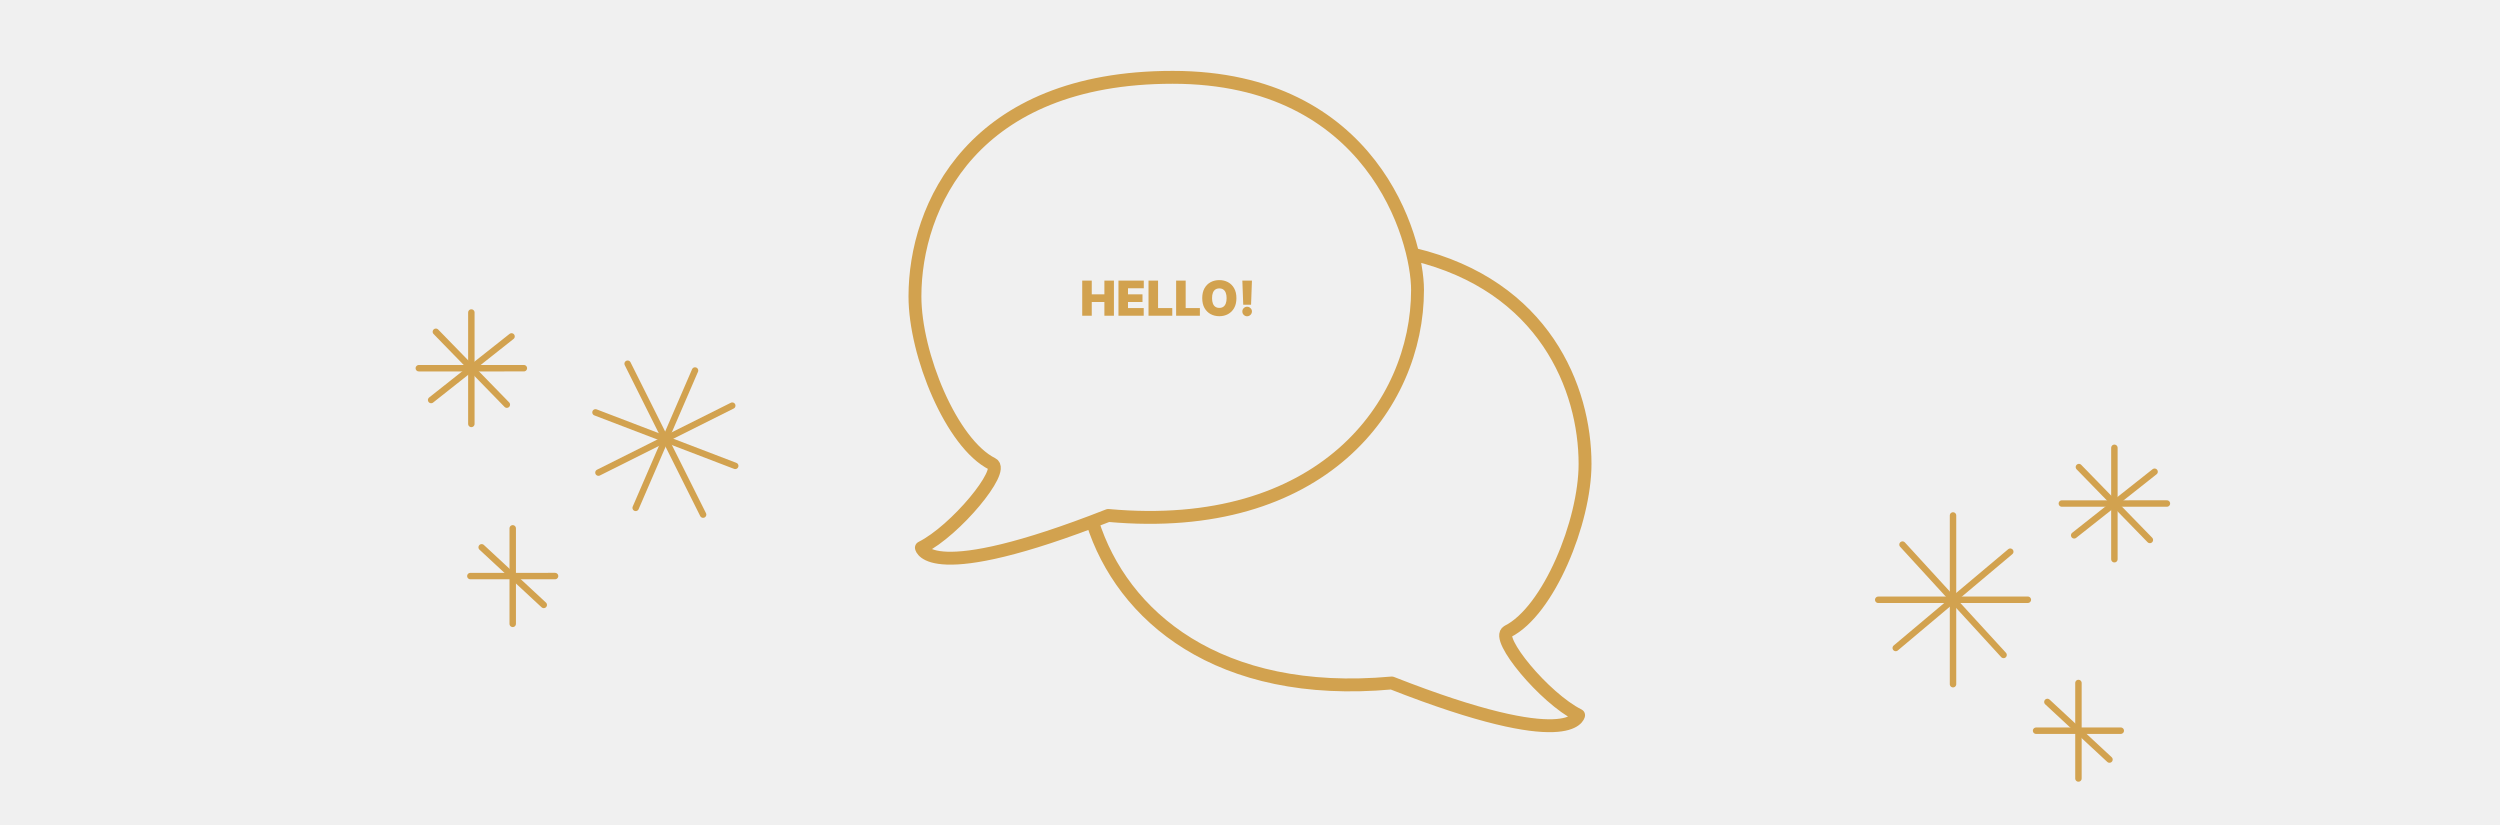
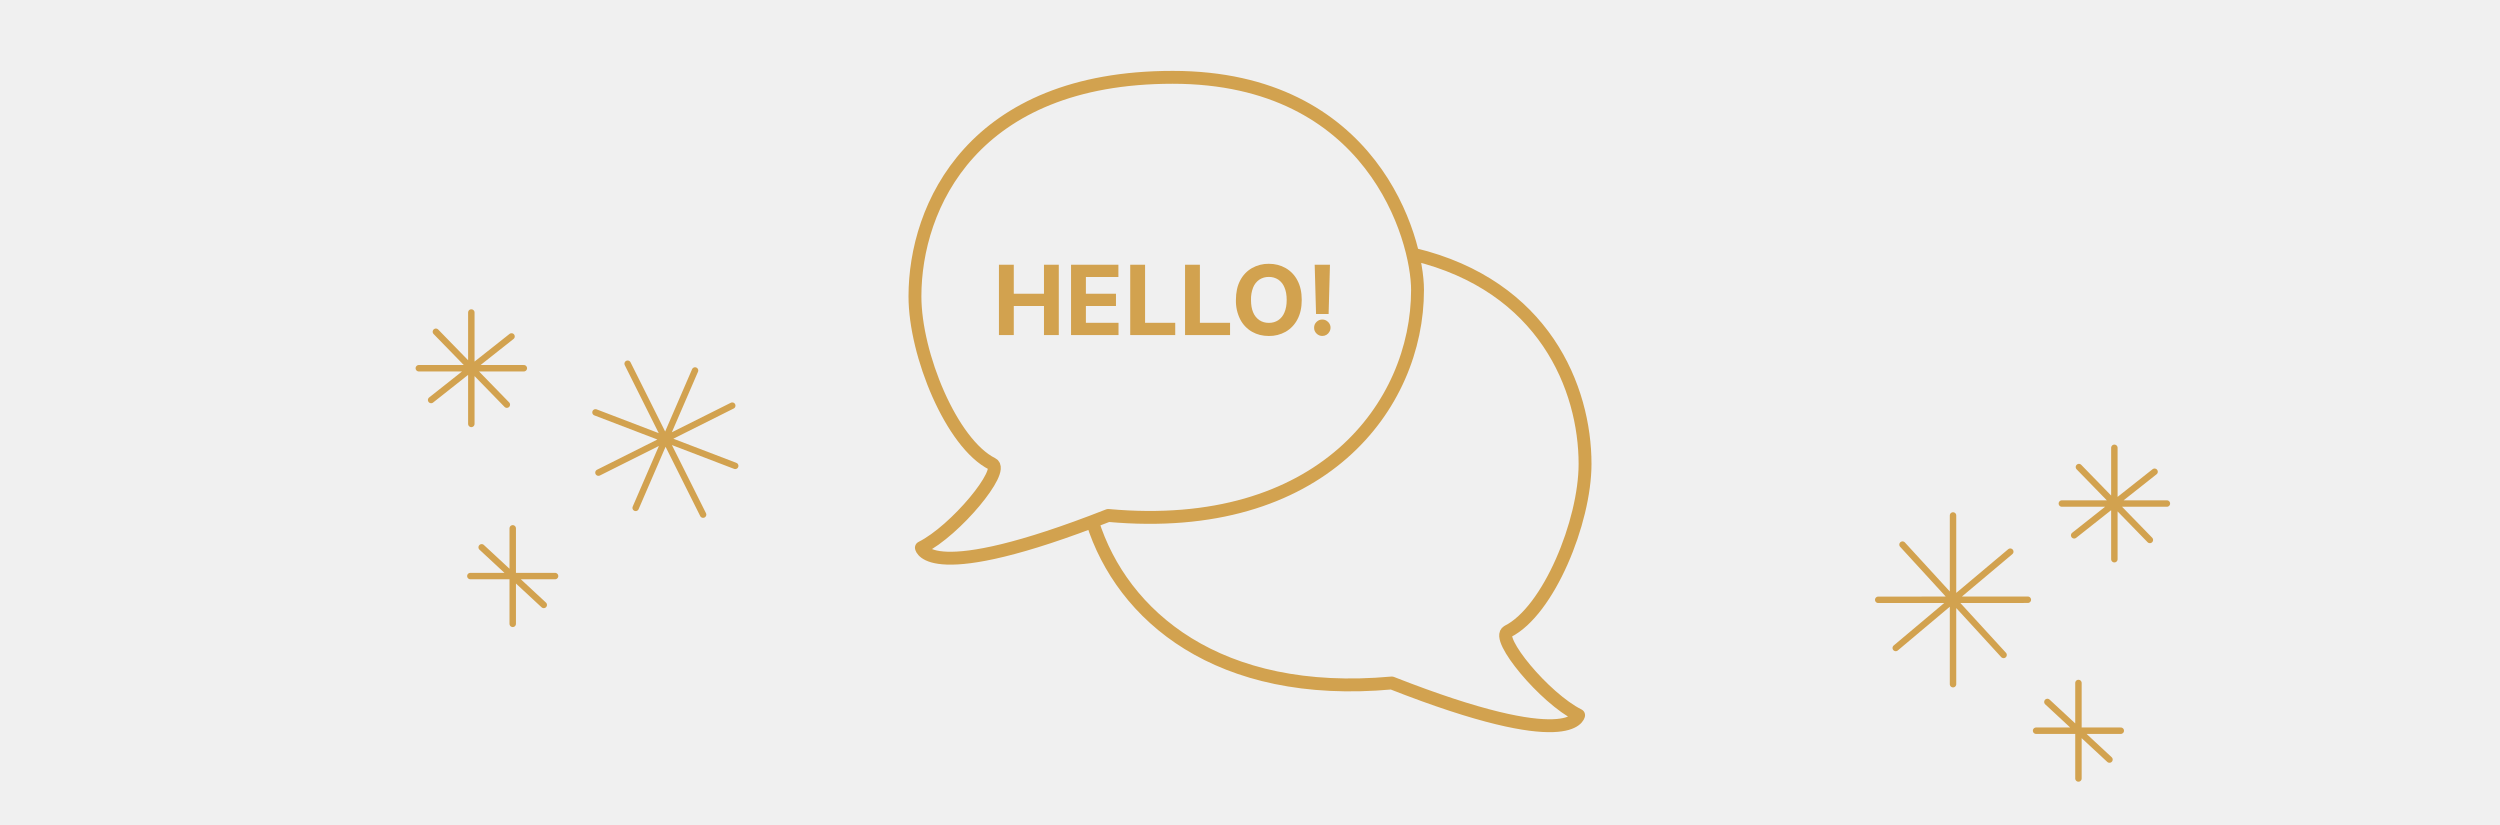
<svg xmlns="http://www.w3.org/2000/svg" width="776" height="256" viewBox="0 0 776 256" fill="none">
-   <path d="M438.872 78.951C479.378 88.695 491.999 120.554 491.999 144C491.999 162 480.648 189.676 467.999 196C463.999 198 479.332 216.667 489.999 222C489.999 222 487.999 234 431.999 212C378.163 216.894 348.28 191.182 339.094 162M286 170C296.667 164.667 312 146 308 144C295.351 137.675 284 110 284 92C284 64 302 24 364 24C426 24 440 74 440 90C440 126 410 166 344 160C288 182 286 170 286 170Z" stroke="#D2A24F" stroke-width="4" stroke-linecap="round" stroke-linejoin="round" />
-   <path d="M335.92 98V87.091H338.882V91.352H342.803V87.091H345.764V98H342.803V93.739H338.882V98H335.92ZM347.17 98V87.091H355.033V89.477H350.132V91.352H354.628V93.739H350.132V95.614H355.011V98H347.17ZM356.501 98V87.091H359.463V95.614H363.874V98H356.501ZM365.071 98V87.091H368.032V95.614H372.443V98H365.071ZM383.784 92.546C383.784 93.76 383.547 94.784 383.075 95.619C382.603 96.45 381.965 97.08 381.163 97.51C380.36 97.936 379.465 98.149 378.478 98.149C377.484 98.149 376.585 97.934 375.783 97.505C374.984 97.071 374.348 96.439 373.876 95.608C373.407 94.774 373.173 93.753 373.173 92.546C373.173 91.331 373.407 90.308 373.876 89.477C374.348 88.643 374.984 88.012 375.783 87.586C376.585 87.157 377.484 86.942 378.478 86.942C379.465 86.942 380.36 87.157 381.163 87.586C381.965 88.012 382.603 88.643 383.075 89.477C383.547 90.308 383.784 91.331 383.784 92.546ZM380.737 92.546C380.737 91.892 380.65 91.342 380.476 90.894C380.305 90.443 380.051 90.102 379.714 89.871C379.38 89.637 378.968 89.52 378.478 89.52C377.988 89.52 377.574 89.637 377.237 89.871C376.903 90.102 376.649 90.443 376.475 90.894C376.305 91.342 376.22 91.892 376.22 92.546C376.22 93.199 376.305 93.751 376.475 94.202C376.649 94.65 376.903 94.99 377.237 95.225C377.574 95.456 377.988 95.571 378.478 95.571C378.968 95.571 379.38 95.456 379.714 95.225C380.051 94.99 380.305 94.65 380.476 94.202C380.65 93.751 380.737 93.199 380.737 92.546ZM388.606 87.091L388.329 94.591H385.9L385.623 87.091H388.606ZM387.114 98.171C386.702 98.171 386.349 98.027 386.054 97.739C385.763 97.448 385.619 97.094 385.623 96.679C385.619 96.274 385.763 95.928 386.054 95.64C386.349 95.353 386.702 95.209 387.114 95.209C387.505 95.209 387.849 95.353 388.147 95.64C388.449 95.928 388.602 96.274 388.606 96.679C388.602 96.956 388.529 97.208 388.387 97.435C388.249 97.659 388.068 97.838 387.844 97.973C387.62 98.105 387.377 98.171 387.114 98.171Z" fill="#D2A24F" />
-   <path d="M656.308 139V173.584" stroke="#D2A24F" stroke-width="2" stroke-miterlimit="1.5" stroke-linecap="round" stroke-linejoin="round" />
-   <path d="M640 156.297L672.608 156.291" stroke="#D2A24F" stroke-width="2" stroke-miterlimit="1.5" stroke-linecap="round" stroke-linejoin="round" />
-   <path d="M643.824 166.164L668.782 146.427" stroke="#D2A24F" stroke-width="2" stroke-miterlimit="1.5" stroke-linecap="round" stroke-linejoin="round" />
-   <path d="M645.295 144.983L667.319 167.6" stroke="#D2A24F" stroke-width="2" stroke-miterlimit="1.5" stroke-linecap="round" stroke-linejoin="round" />
-   <path d="M606.219 160V212.371" stroke="#D2A24F" stroke-width="2" stroke-miterlimit="1.5" stroke-linecap="round" stroke-linejoin="round" />
-   <path d="M583 186.175L629.442 186.165" stroke="#D2A24F" stroke-width="2" stroke-miterlimit="1.5" stroke-linecap="round" stroke-linejoin="round" />
-   <path d="M588.44 201.132L623.987 171.244" stroke="#D2A24F" stroke-width="2" stroke-miterlimit="1.5" stroke-linecap="round" stroke-linejoin="round" />
-   <path d="M590.539 169.046L621.906 203.294" stroke="#D2A24F" stroke-width="2" stroke-miterlimit="1.5" stroke-linecap="round" stroke-linejoin="round" />
-   <g clip-path="url(#clip0_11_148910)">
-     <path d="M194.817 112.898L218.243 159.737" stroke="#D2A24F" stroke-width="2" stroke-miterlimit="1.5" stroke-linecap="round" stroke-linejoin="round" />
-     <path d="M185.758 146.695L227.29 125.912" stroke="#D2A24F" stroke-width="2" stroke-miterlimit="1.5" stroke-linecap="round" stroke-linejoin="round" />
-     <path d="M197.314 157.639L215.737 115.007" stroke="#D2A24F" stroke-width="2" stroke-miterlimit="1.5" stroke-linecap="round" stroke-linejoin="round" />
-     <path d="M184.839 128.004L228.213 144.603" stroke="#D2A24F" stroke-width="2" stroke-miterlimit="1.5" stroke-linecap="round" stroke-linejoin="round" />
+   <path stroke="#D2A24F" stroke-linecap="round" stroke-linejoin="round" stroke-width="4" d="M438.87 78.95C479.37 88.7 492 120.55 492 144c0 18-11.35 45.68-24 52-4 2 11.33 20.67 22 26 0 0-2 12-58-10-53.84 4.9-83.72-20.82-92.9-50m-53.1 8c10.67-5.33 26-24 22-26-12.65-6.32-24-34-24-52 0-28 18-68 80-68s76 50 76 66c0 36-30 76-96 70-56 22-58 10-58 10Z" />
+   <path fill="#D2A24F" d="M310.07 104V82.18h4.61v9h9.37v-9h4.6V104h-4.6v-9.01h-9.37V104h-4.61Zm22.38 0V82.18h14.7v3.8h-10.09v5.2h9.34v3.8h-9.34v5.22h10.13v3.8h-14.74Zm18.37 0V82.18h4.61v18.02h9.36v3.8h-13.97Zm17.02 0V82.18h4.61v18.02h9.36v3.8h-13.97Zm36.22-10.9c0 2.37-.45 4.4-1.35 6.06a9.38 9.38 0 0 1-3.66 3.83 10.35 10.35 0 0 1-5.2 1.3c-1.94 0-3.68-.43-5.22-1.31a9.39 9.39 0 0 1-3.66-3.83 12.67 12.67 0 0 1-1.34-6.06c0-2.38.45-4.4 1.34-6.07a9.32 9.32 0 0 1 3.66-3.82 10.33 10.33 0 0 1 5.22-1.32c1.92 0 3.65.44 5.2 1.32a9.3 9.3 0 0 1 3.66 3.82c.9 1.67 1.35 3.7 1.35 6.07Zm-4.67 0c0-1.55-.24-2.85-.7-3.9a5.27 5.27 0 0 0-1.93-2.42 5.19 5.19 0 0 0-2.91-.82 5.2 5.2 0 0 0-2.92.82 5.34 5.34 0 0 0-1.94 2.41 9.87 9.87 0 0 0-.68 3.9c0 1.54.22 2.84.68 3.9a5.34 5.34 0 0 0 1.94 2.4c.83.55 1.8.83 2.92.83 1.11 0 2.08-.28 2.91-.82a5.27 5.27 0 0 0 1.93-2.41c.46-1.06.7-2.36.7-3.9Zm13.43-10.92-.42 15.28h-3.9l-.42-15.28h4.74Zm-2.37 22.1c-.7 0-1.3-.25-1.8-.75-.51-.5-.76-1.1-.75-1.81-.01-.7.24-1.3.74-1.79.5-.5 1.1-.75 1.81-.75.68 0 1.27.25 1.78.75a2.45 2.45 0 0 1 .4 3.08 2.48 2.48 0 0 1-2.18 1.27Z" />
+   <path stroke="#D2A24F" stroke-linecap="round" stroke-linejoin="round" stroke-miterlimit="1.5" stroke-width="2" d="M656.3 139v34.58M640 156.3h32.6m-28.78 9.86 24.96-19.73m-23.48-1.45 22.02 22.62m-61.1-7.6v52.37M583 186.18l46.44-.02m-41 14.97 35.55-29.89m-33.45-2.19 31.37 34.24" />
+   <g stroke="#D2A24F" stroke-linecap="round" stroke-linejoin="round" stroke-miterlimit="1.5" stroke-width="2" clip-path="url(#a)">
+     <path d="m194.82 112.9 23.42 46.84m-32.48-13.04 41.53-20.79m-29.98 31.73L215.74 115m-30.9 13 43.37 16.6" />
  </g>
-   <path d="M645.148 212V241.644" stroke="#D2A24F" stroke-width="2" stroke-miterlimit="1.5" stroke-linecap="round" stroke-linejoin="round" />
-   <path d="M632 226.812L658.288 226.807" stroke="#D2A24F" stroke-width="2" stroke-miterlimit="1.5" stroke-linecap="round" stroke-linejoin="round" />
-   <path d="M635.51 217.886L654.78 235.767" stroke="#D2A24F" stroke-width="2" stroke-miterlimit="1.5" stroke-linecap="round" stroke-linejoin="round" />
-   <path d="M159.148 164V193.644" stroke="#D2A24F" stroke-width="2" stroke-miterlimit="1.5" stroke-linecap="round" stroke-linejoin="round" />
-   <path d="M146 178.812L172.288 178.807" stroke="#D2A24F" stroke-width="2" stroke-miterlimit="1.5" stroke-linecap="round" stroke-linejoin="round" />
-   <path d="M149.51 169.886L168.78 187.767" stroke="#D2A24F" stroke-width="2" stroke-miterlimit="1.5" stroke-linecap="round" stroke-linejoin="round" />
-   <path d="M146.308 97V131.584" stroke="#D2A24F" stroke-width="2" stroke-miterlimit="1.5" stroke-linecap="round" stroke-linejoin="round" />
-   <path d="M130 114.297L162.608 114.291" stroke="#D2A24F" stroke-width="2" stroke-miterlimit="1.5" stroke-linecap="round" stroke-linejoin="round" />
-   <path d="M133.824 124.164L158.782 104.427" stroke="#D2A24F" stroke-width="2" stroke-miterlimit="1.5" stroke-linecap="round" stroke-linejoin="round" />
-   <path d="M135.295 102.983L157.319 125.6" stroke="#D2A24F" stroke-width="2" stroke-miterlimit="1.5" stroke-linecap="round" stroke-linejoin="round" />
+   <path stroke="#D2A24F" stroke-linecap="round" stroke-linejoin="round" stroke-miterlimit="1.5" stroke-width="2" d="M645.15 212v29.64M632 226.81h26.29m-22.78-8.92 19.27 17.88M159.15 164v29.64M146 178.81h26.29m-22.78-8.92 19.27 17.88M146.3 97v34.58M130 114.3h32.6m-28.78 9.86 24.96-19.73m-23.48-1.45 22.02 22.62" />
  <defs>
-     <clipPath id="clip0_11_148910">
-       <rect width="60" height="60" fill="white" transform="translate(166 122.839) rotate(-26.5717)" />
+     <clipPath id="a">
+       <path fill="#fff" d="M0 0h60v60H0z" transform="rotate(-26.57 343.11 -290.08)" />
    </clipPath>
  </defs>
</svg>
